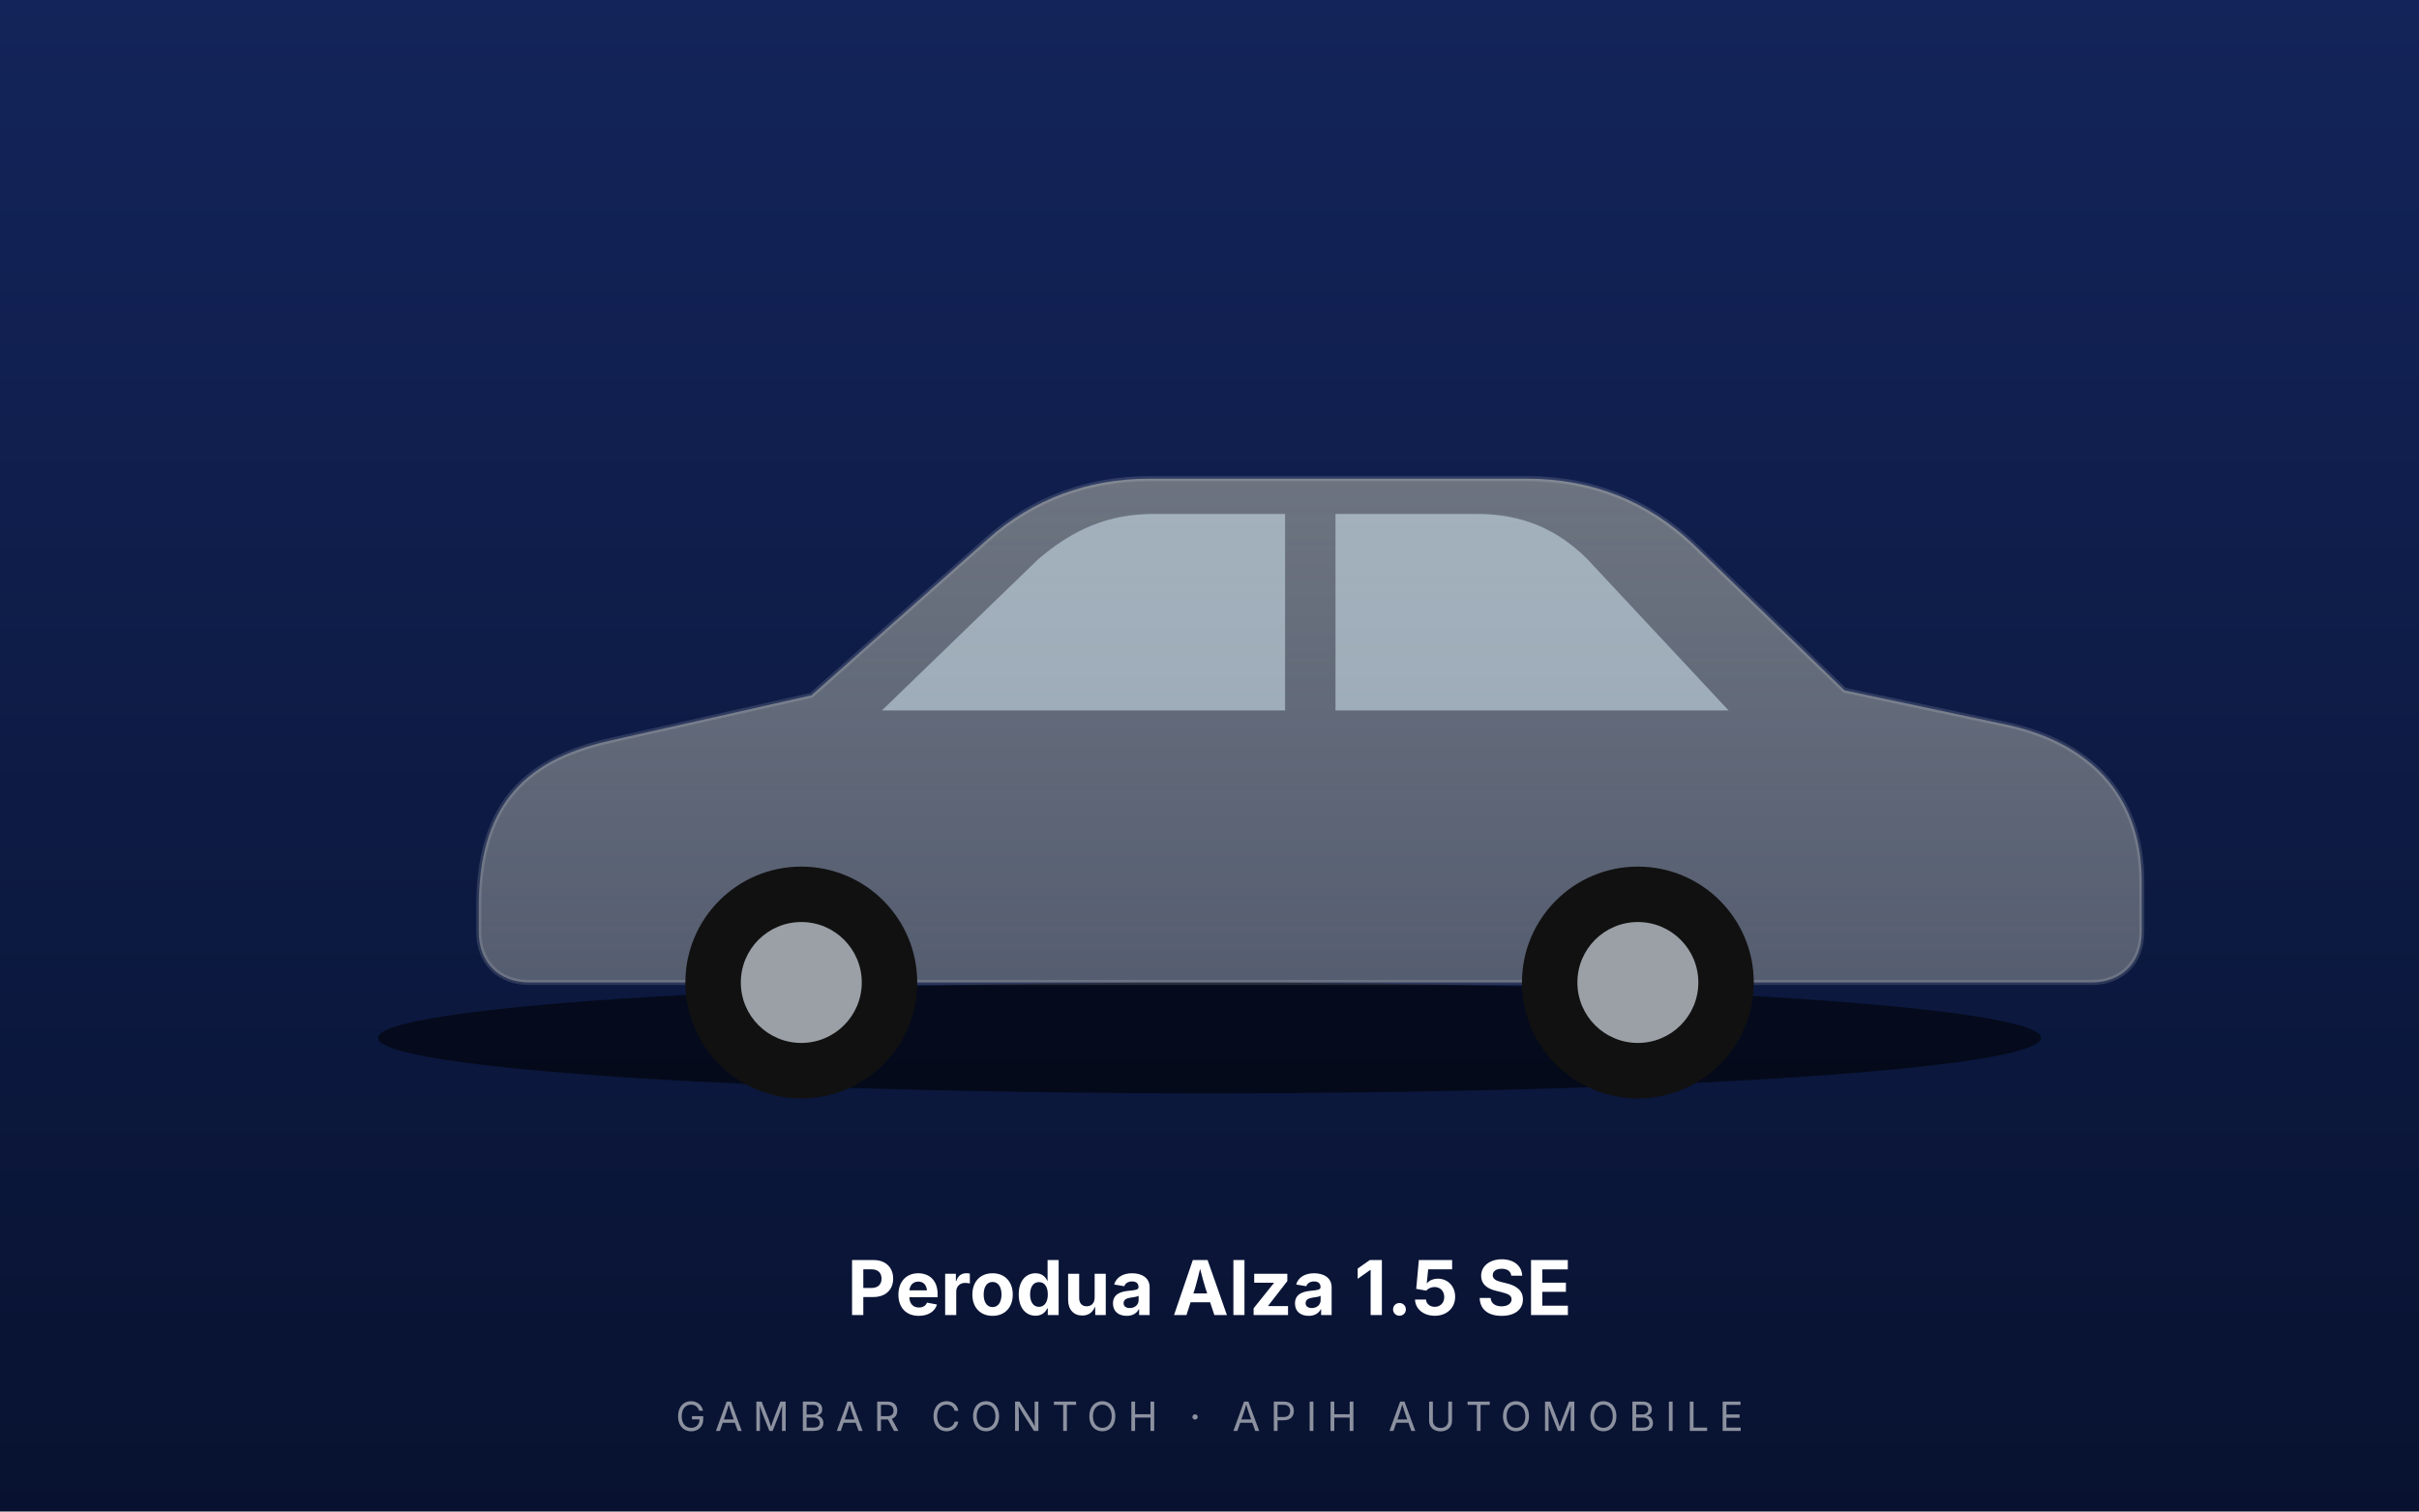
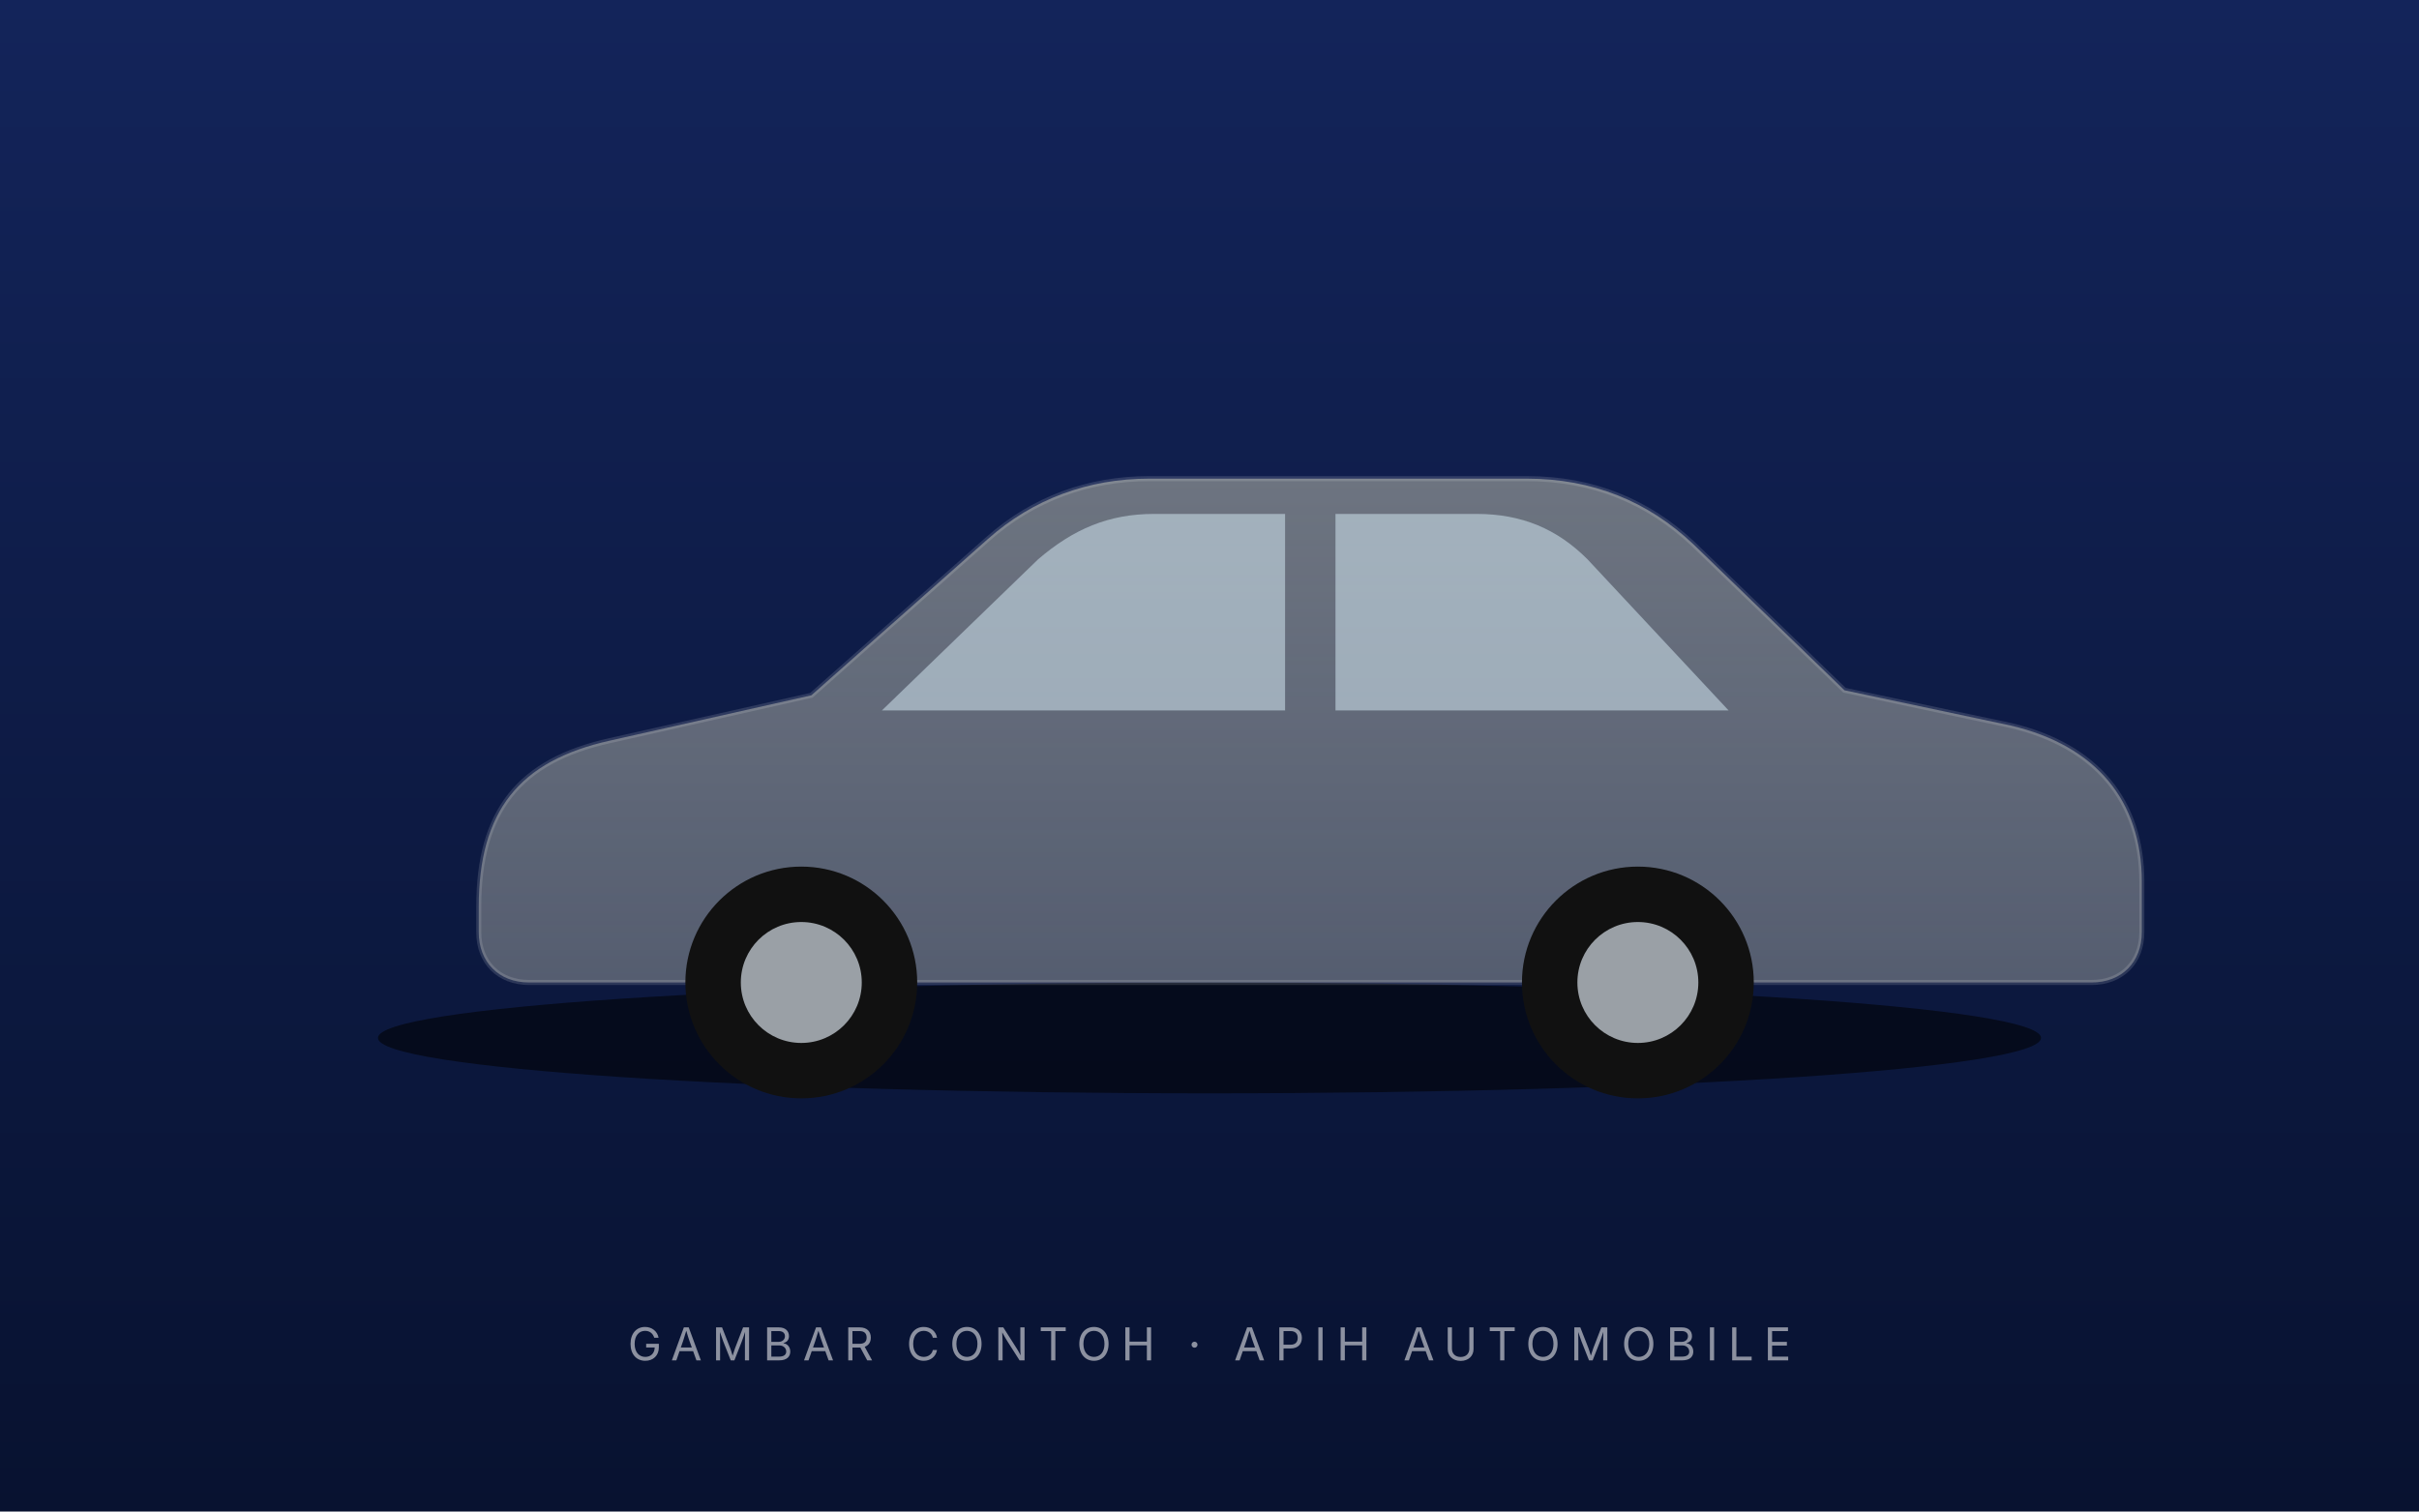
<svg xmlns="http://www.w3.org/2000/svg" viewBox="0 0 960 600">
  <defs>
    <linearGradient id="g" x1="0" y1="0" x2="0" y2="1">
      <stop offset="0" stop-color="#13245a" />
      <stop offset="1" stop-color="#081230" />
    </linearGradient>
    <linearGradient id="c" x1="0" y1="0" x2="0" y2="1">
      <stop offset="0" stop-color="#6d7480" stop-opacity="1" />
      <stop offset="1" stop-color="#6d7480" stop-opacity=".75" />
    </linearGradient>
  </defs>
  <rect width="960" height="600" fill="url(#g)" />
  <ellipse cx="480" cy="412" rx="330" ry="22" fill="#000" opacity=".55" />
  <path transform="translate(0,-40)" d="M190 400c0-38 16-58 52-66l80-18 70-62c18-16 40-24 64-24h150c26 0 48 9 66 26l60 58 66 14c34 8 52 30 52 62v20c0 12-8 20-20 20H210c-12 0-20-8-20-20z" fill="url(#c)" stroke="#ffffff22" stroke-width="2" />
  <path transform="translate(0,-40)" d="M412 262c14-12 28-18 46-18h52v78H350zM530 244h56c18 0 32 6 44 18l56 60H530z" fill="#cfe3ef" opacity=".55" />
  <circle cx="318" cy="390" r="46" fill="#111" />
  <circle cx="318" cy="390" r="24" fill="#9aa0a6" />
  <circle cx="650" cy="390" r="46" fill="#111" />
  <circle cx="650" cy="390" r="24" fill="#9aa0a6" />
-   <text x="480" y="522" text-anchor="middle" font-family="Inter,Arial,sans-serif" font-size="30" font-weight="700" fill="#ffffff">Perodua Alza 1.5 SE</text>
-   <text x="480" y="80" text-anchor="middle" font-family="Inter,Arial,sans-serif" font-size="22" fill="#ffc61a" />
-   <text x="480" y="568" text-anchor="middle" font-family="Inter,Arial,sans-serif" font-size="16" letter-spacing="4" fill="#ffffff88">GAMBAR CONTOH · APIH AUTOMOBILE</text>
+   <text x="480" y="540" text-anchor="middle" font-family="Inter,Arial,sans-serif" font-size="18" letter-spacing="4" fill="#ffffff88">GAMBAR CONTOH · APIH AUTOMOBILE</text>
</svg>
